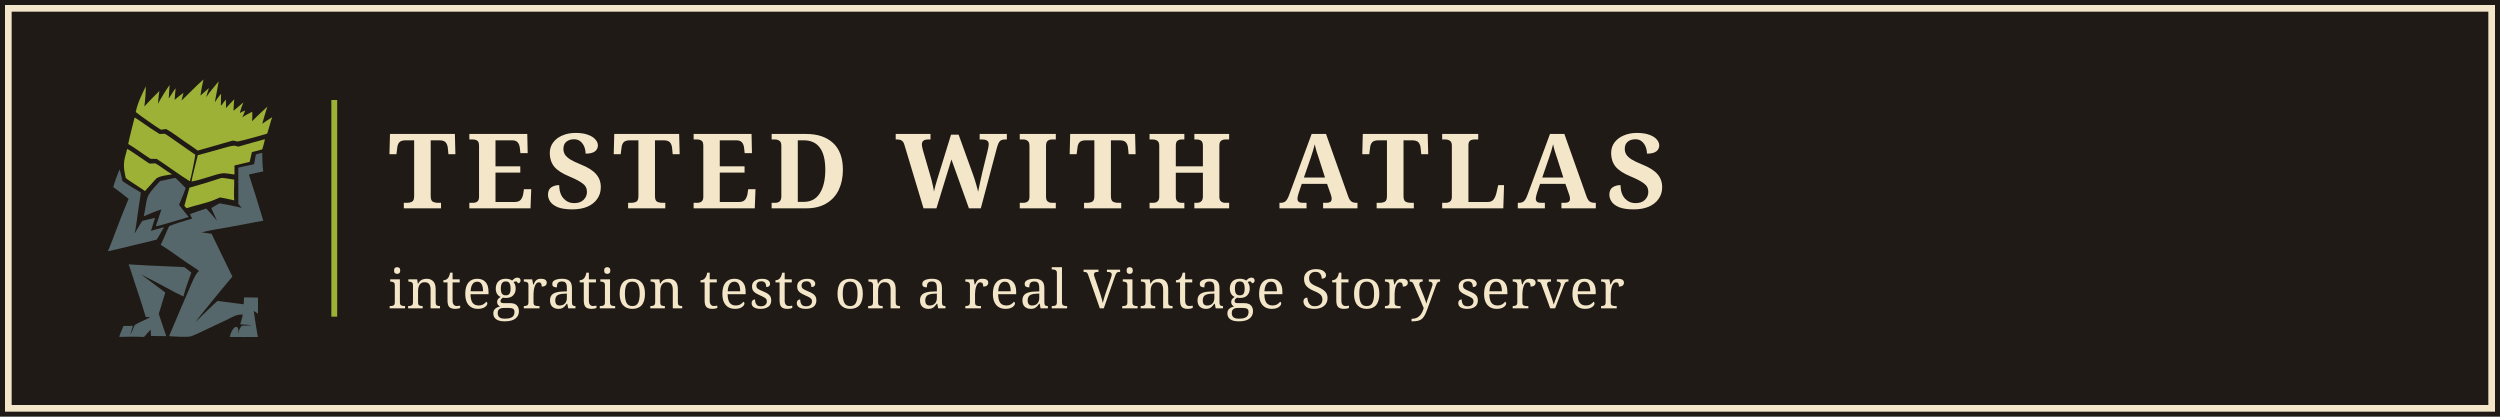
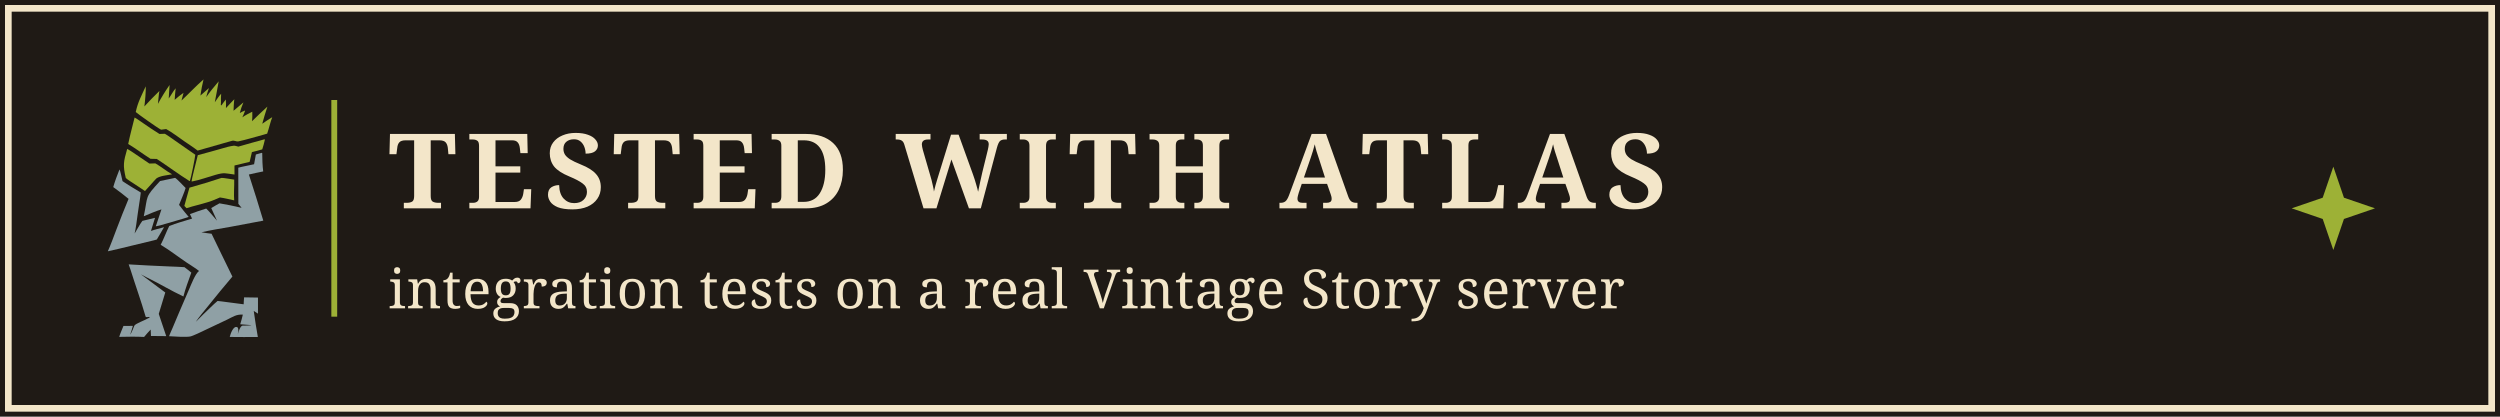
<svg xmlns="http://www.w3.org/2000/svg" width="600.00" height="100.00" viewBox="0 0 600.00 100.00" version="1.1" id="svg11">
  <defs id="defs11" />
  <rect width="600.0" height="100.0" fill="#1F1A15" id="rect1" />
  <rect x="2" y="2" width="596.0" height="96.0" fill="none" stroke="#F3E6C9" stroke-width="1.6" id="rect2" />
  <line x1="80.224" y1="24" x2="80.224" y2="76.0" stroke="#9DB136" stroke-width="1.4" id="line2" />
  <g transform="translate(24.00,17.00) scale(0.12941) translate(-348.00,-255.00)" id="g10">
-     <path fill="#56676B" d="M647.946 407.088L648.847 407.485C648.94 418.621 649.275 430.506 650.663 441.555C641.698 443.485 633.028 445.054 624.108 447.306C633.271 474.823 642.334 504.989 650.841 532.842L589.033 544.459C571.889 547.53 552.876 550.41 536.122 554.417C542.194 555.444 548.8 556.515 554.897 557.124C567.962 583.577 580.232 609.996 593.528 636.59C578.371 654.423 563.481 672.482 548.864 690.76C542.351 698.815 530.985 712.267 525.654 720.496C534.686 710.975 544.266 702.309 553.615 693.11C557.641 689.149 561.743 685.42 566.054 681.771C568.61 681.97 571.341 682.303 573.881 682.68C587.364 684.684 600.968 685.988 614.444 687.976C614.401 684.08 614.959 679.055 615.29 675.09L640.975 675.508L640.968 705.307L633.147 700.361C635.064 715.581 638.17 733.363 640.727 748.589C623.062 748.708 606.326 748.809 588.6 748.514C589.889 743.222 595.367 726.258 603.118 730.727C605.724 734.757 604.241 739.591 603.38 744.156C604.983 739.436 607.366 729.537 611.891 727.569C613.99 727.518 628.31 727.394 629.091 726.624C621.822 725.884 615.284 725.588 608.053 725.024C609.767 719.135 611.653 713.094 612.902 707.104C600.645 706.367 594.64 711.152 584.066 716.263L544.826 734.822C538.961 737.604 520.233 746.898 514.977 747.732C506.11 749.139 485.899 747.746 476.081 747.161C477.166 743.683 480.779 736.085 482.326 732.414C486.49 722.349 490.72 712.311 495.016 702.301L512.993 660.701C516.929 651.666 524.471 631.73 531.584 626.183C528.244 622.974 513.578 613.817 508.714 610.544C492.989 599.96 476.692 587.22 460.526 577.667C466.193 566.823 470.738 554.034 476.421 542.782C488.316 537.873 506.08 532.991 518.758 529.046L514.789 520.703C524.742 516.952 534.814 513.524 544.988 510.423C551.379 516.611 559.018 525.967 564.994 532.926L554.315 509.521C559.057 506.476 564.642 503.493 569.594 500.705C583.358 503.04 597.042 505.821 610.626 509.044C608.586 506.618 606.579 504.165 604.606 501.685C604.434 479.333 604.388 456.979 604.468 434.626C612.991 432.295 624.609 430.454 633.773 428.234L637.038 410.188C640.479 409.104 644.438 408.082 647.946 407.088Z" id="path2" />
+     <path fill="#8FA0A5" d="M647.946 407.088L648.847 407.485C648.94 418.621 649.275 430.506 650.663 441.555C641.698 443.485 633.028 445.054 624.108 447.306C633.271 474.823 642.334 504.989 650.841 532.842L589.033 544.459C571.889 547.53 552.876 550.41 536.122 554.417C542.194 555.444 548.8 556.515 554.897 557.124C567.962 583.577 580.232 609.996 593.528 636.59C578.371 654.423 563.481 672.482 548.864 690.76C542.351 698.815 530.985 712.267 525.654 720.496C534.686 710.975 544.266 702.309 553.615 693.11C557.641 689.149 561.743 685.42 566.054 681.771C568.61 681.97 571.341 682.303 573.881 682.68C587.364 684.684 600.968 685.988 614.444 687.976C614.401 684.08 614.959 679.055 615.29 675.09L640.975 675.508L640.968 705.307L633.147 700.361C635.064 715.581 638.17 733.363 640.727 748.589C623.062 748.708 606.326 748.809 588.6 748.514C589.889 743.222 595.367 726.258 603.118 730.727C605.724 734.757 604.241 739.591 603.38 744.156C604.983 739.436 607.366 729.537 611.891 727.569C613.99 727.518 628.31 727.394 629.091 726.624C621.822 725.884 615.284 725.588 608.053 725.024C609.767 719.135 611.653 713.094 612.902 707.104C600.645 706.367 594.64 711.152 584.066 716.263L544.826 734.822C538.961 737.604 520.233 746.898 514.977 747.732C506.11 749.139 485.899 747.746 476.081 747.161C477.166 743.683 480.779 736.085 482.326 732.414C486.49 722.349 490.72 712.311 495.016 702.301L512.993 660.701C516.929 651.666 524.471 631.73 531.584 626.183C528.244 622.974 513.578 613.817 508.714 610.544C492.989 599.96 476.692 587.22 460.526 577.667C466.193 566.823 470.738 554.034 476.421 542.782C488.316 537.873 506.08 532.991 518.758 529.046L514.789 520.703C524.742 516.952 534.814 513.524 544.988 510.423C551.379 516.611 559.018 525.967 564.994 532.926L554.315 509.521C559.057 506.476 564.642 503.493 569.594 500.705C583.358 503.04 597.042 505.821 610.626 509.044C608.586 506.618 606.579 504.165 604.606 501.685C604.434 479.333 604.388 456.979 604.468 434.626C612.991 432.295 624.609 430.454 633.773 428.234L637.038 410.188C640.479 409.104 644.438 408.082 647.946 407.088Z" id="path2" />
    <path fill="#9DB136" d="M539.993 270.92C537.576 280.81 535.647 290.812 534.212 300.89C539.653 296.354 544.616 291.456 550.063 286.894C547.895 292.332 546.46 298.182 544.919 303.844C551.391 294.445 560.77 283.077 568.082 274.493C565.997 287.32 563.231 300.516 560.892 313.366C564.476 308.021 568.383 302.209 572.661 297.435C572.359 301.761 572.172 310.124 572.35 314.408C572.198 315.967 571.741 318.058 572.516 319.254C573.868 318.681 575.072 316.448 575.967 315.123C576.496 314.72 580.625 309.052 581.324 308.112C581.644 313.38 582.008 318.831 581.577 324.091C586.618 318.492 591.799 313.022 597.115 307.685C596.145 313.711 595.951 322.828 595.656 329.066C601.917 324.261 607.703 318.529 613.988 313.522C610.88 320.625 609.195 325.882 607.279 333.262C611.157 330.93 612.991 330.1 617.195 328.563C615.467 333.559 614.177 336.529 611.972 341.295C616.738 337.607 624.911 333.669 630.417 330.812C630.534 336.394 630.676 342.956 629.905 348.449C638.821 339.482 649.129 329.95 658.458 321.347C655.18 330.622 651.662 343.558 648.905 353.128C655.363 348.475 660.613 345.182 667.44 340.936C664.326 348.703 661.109 362.551 658.033 371.466C655.8 372.269 653.207 372.955 650.875 373.57C635.323 377.676 619.822 382.654 604.088 385.944C601.429 386.5 596.713 383.684 592.966 384.722C586.426 386.532 579.728 388.491 573.208 390.332L529.075 402.932C522.675 397.806 511.952 390.915 504.914 386.023C494.556 378.823 481.557 368.975 470.729 362.96C467.598 363.425 464.458 363.83 461.312 364.174C456.04 361.835 418.032 334.915 414.284 331.362C418.396 312.354 424.873 301.312 432.826 283.749C433.301 291.544 431.496 312.991 430.277 321.057C439.142 311.149 448.748 301.673 458.204 292.329C456.854 297.897 456.333 309.709 455.435 316.276C461.978 304.186 469.199 292.475 477.064 281.2C476.781 289.463 475.669 297.849 475.431 306.346C479.868 300.345 483.3 293.236 488.349 287.341C487.481 294.807 486.962 301.277 486.469 308.806C491.963 303.937 496.846 299.944 502.88 295.787C501.725 300.587 500.468 305.361 499.11 310.107C512.682 297.43 526.422 282.783 539.993 270.92Z" id="path3" />
-     <path fill="#56676B" d="M401.164 613.951C426.564 615.508 451.98 616.798 477.407 617.821C486.21 618.26 495.848 618.393 504.543 619.107C508.885 622.129 513.247 625.871 517.362 629.248C512.814 641.914 505.744 660.651 502.69 673.45C479.957 662.974 457.713 649.158 435.05 638.324C431.318 636.539 427.63 634.193 423.922 632.475L469.065 666.103L456.979 705.77C461.468 719.555 466.081 733.3 470.815 747.003C461.383 746.835 451.95 746.745 442.517 746.734L441.998 734.816C437.76 739.239 433.683 743.813 429.775 748.529C416.118 747.766 397.634 747.989 383.649 748.381C385.516 742.065 388.955 734.424 391.479 728.13C397.312 728.039 403.146 727.995 408.98 727.998C407.329 733.953 405.937 738.581 403.845 744.388C406.371 741.465 410.16 731.419 411.813 727.426C414.727 723.35 430.51 717.925 436.558 714.258C438.078 713.541 439.355 713.126 440.444 711.873C439.19 711.156 438.425 711.515 436.685 711.603C434.21 711.764 434.353 712.173 432.69 711.107C424.18 681.743 413.655 652.631 404.483 623.438C403.549 620.464 402.358 616.818 401.164 613.951Z" id="path4" />
+     <path fill="#8FA0A5" d="M401.164 613.951C426.564 615.508 451.98 616.798 477.407 617.821C486.21 618.26 495.848 618.393 504.543 619.107C508.885 622.129 513.247 625.871 517.362 629.248C512.814 641.914 505.744 660.651 502.69 673.45C479.957 662.974 457.713 649.158 435.05 638.324C431.318 636.539 427.63 634.193 423.922 632.475L469.065 666.103L456.979 705.77C461.468 719.555 466.081 733.3 470.815 747.003C461.383 746.835 451.95 746.745 442.517 746.734L441.998 734.816C437.76 739.239 433.683 743.813 429.775 748.529C416.118 747.766 397.634 747.989 383.649 748.381C385.516 742.065 388.955 734.424 391.479 728.13C397.312 728.039 403.146 727.995 408.98 727.998C407.329 733.953 405.937 738.581 403.845 744.388C406.371 741.465 410.16 731.419 411.813 727.426C414.727 723.35 430.51 717.925 436.558 714.258C438.078 713.541 439.355 713.126 440.444 711.873C439.19 711.156 438.425 711.515 436.685 711.603C434.21 711.764 434.353 712.173 432.69 711.107C424.18 681.743 413.655 652.631 404.483 623.438C403.549 620.464 402.358 616.818 401.164 613.951Z" id="path4" />
    <path fill="#9DB136" d="M412.173 341.603C414.834 342.749 424.843 349.846 427.769 351.855C437.997 358.876 447.611 365.636 458.274 372.072L468.277 371.743C472.503 373.932 483.14 381.679 487.696 384.85L524.743 410.621C524.127 417.306 516.785 453.485 514.759 459.184L513.781 459.289C493.891 446.86 473.269 431.473 453.317 418.41L441.706 418.151C427.736 409.319 414.932 399.426 400.313 390.658C403.815 373.521 408.076 358.396 412.173 341.603Z" id="path5" />
-     <path fill="#56676B" d="M384.152 437.83C385.526 439.581 388.938 456.006 389.741 459.55C399.459 466.365 413.309 474.339 423.655 480.676C422.321 493.545 419.33 508.739 417.717 521.845C416.744 529.753 414.097 549.751 412.181 556.713C416.374 550.084 422.183 538.965 426.567 533.266C434.526 531.643 442.112 529.3 450.034 527.62C447.433 535.694 444.926 543.799 442.514 551.932C449.019 549.553 459.829 546.911 466.789 544.993C462.176 552.448 458.202 560.181 453.39 567.763L448.375 569.216C419.864 575.724 390.935 583.537 362.543 589.667C368.15 576.993 373.671 561.767 378.613 548.764C385.76 529.866 393.216 511.086 400.977 492.432C393.743 486.342 380.323 475.998 372.583 470.603C374.965 461.842 380.665 446.189 384.152 437.83Z" id="path6" />
+     <path fill="#8FA0A5" d="M384.152 437.83C385.526 439.581 388.938 456.006 389.741 459.55C399.459 466.365 413.309 474.339 423.655 480.676C422.321 493.545 419.33 508.739 417.717 521.845C416.744 529.753 414.097 549.751 412.181 556.713C416.374 550.084 422.183 538.965 426.567 533.266C434.526 531.643 442.112 529.3 450.034 527.62C447.433 535.694 444.926 543.799 442.514 551.932C449.019 549.553 459.829 546.911 466.789 544.993C462.176 552.448 458.202 560.181 453.39 567.763L448.375 569.216C419.864 575.724 390.935 583.537 362.543 589.667C368.15 576.993 373.671 561.767 378.613 548.764C385.76 529.866 393.216 511.086 400.977 492.432C393.743 486.342 380.323 475.998 372.583 470.603C374.965 461.842 380.665 446.189 384.152 437.83Z" id="path6" />
    <path fill="#9DB136" d="M652.697 382.055L653.362 382.03L653.755 382.715C652.864 387.875 650.469 395.502 648.89 400.667C643.951 402.346 635.166 404.267 629.752 405.695C628.289 411.811 627.085 417.642 625.503 423.804C616.292 426.241 606.712 428.159 597.403 430.555C597.573 435.996 597.443 441.858 597.421 447.333C579.579 445.173 579.597 442.937 561.493 448.091C548.46 451.802 531.961 457.82 519.056 460.113C518.412 460.241 518.838 460.199 517.777 459.994C517.417 458.458 528.234 415.84 529.39 411.358C544.519 407.237 559.687 403.379 574.724 398.874C581.697 396.784 589.16 394.646 596.371 393.82C597.868 393.649 602.856 395.122 604.532 395.569C620.736 391.149 636.21 386.288 652.697 382.055Z" id="path7" />
-     <path fill="#56676B" d="M486.635 453.639L487.363 453.607C490.652 455.147 503.189 468.767 506.776 472.317C504.573 480.16 497.878 495.448 494.625 503.58C500.121 510.629 506.586 519.362 512.47 525.896C499.274 530.439 485.31 533.856 471.975 538.033C465.374 540.101 458.244 541.993 451.471 543.377L453.378 537.679C456.137 529.065 459.001 520.485 461.969 511.941C452.285 514.845 438.547 520.723 429.187 524.688C437.537 484.628 430.138 491.093 459.371 459.39C468.445 457.409 477.534 455.492 486.635 453.639Z" id="path8" />
+     <path fill="#8FA0A5" d="M486.635 453.639L487.363 453.607C490.652 455.147 503.189 468.767 506.776 472.317C504.573 480.16 497.878 495.448 494.625 503.58C500.121 510.629 506.586 519.362 512.47 525.896C499.274 530.439 485.31 533.856 471.975 538.033C465.374 540.101 458.244 541.993 451.471 543.377L453.378 537.679C456.137 529.065 459.001 520.485 461.969 511.941C452.285 514.845 438.547 520.723 429.187 524.688C437.537 484.628 430.138 491.093 459.371 459.39C468.445 457.409 477.534 455.492 486.635 453.639Z" id="path8" />
    <path fill="#9DB136" d="M398.414 399.869C403.295 402.243 410.499 407.297 415.096 410.407L439.513 426.979C443.281 426.725 446.911 426.688 450.686 426.631C459.951 431.732 471.242 441.027 481.691 446.9C473.249 448.542 459.691 449.544 452.766 454.388C445.83 461.382 438.721 470.385 431.444 477.905C424.755 473.314 417.998 468.823 411.175 464.432C406.88 461.643 399.383 457.081 395.816 453.714C390.259 429.742 391.584 423.86 398.414 399.869Z" id="path9" />
    <path fill="#9DB136" d="M573.4 453.57C576.686 453.304 592.348 456.163 596.925 456.785C597.165 467.774 595.892 485.219 596.864 495.226C588.588 493.426 578.594 490.935 570.401 489.82C568.304 490.615 565.96 491.678 563.906 492.616C552.789 497.694 540.901 500.61 529.149 503.854C524.62 504.734 513.443 508.305 508.438 509.717C507.137 508.566 505.622 506.811 504.421 505.501C507.165 494.373 510.963 482.949 513.906 471.709C533.878 466.134 553.715 460.086 573.4 453.57Z" id="path10" />
  </g>
  <path d="m 96.92,50 v -1.325 h 0.7 q 0.775,0 1.275,-0.275 0.5,-0.275 0.5,-1.35 V 33.675 h -2 q -1.125,0 -1.55,0.475 -0.425,0.475 -0.5,1.3 l -0.2,1.55 h -1.675 l 0.125,-4.85 H 109.17 l 0.125,4.85 h -1.675 l -0.15,-1.55 q -0.1,-0.825 -0.525,-1.3 -0.425,-0.475 -1.55,-0.475 H 103.37 V 47.05 q 0,1.075 0.5,1.35 0.525,0.275 1.275,0.275 h 0.7 V 50 Z M 112.645,50 v -1.325 h 0.875 q 0.65,0 1.05,-0.325 0.4,-0.325 0.4,-1.1 V 35.025 q 0,-1.025 -0.45,-1.275 -0.425,-0.275 -1.025,-0.275 h -0.85 V 32.15 h 13.9 l 0.1,4.6 h -1.75 l -0.125,-1.175 q -0.1,-0.925 -0.525,-1.4 -0.4,-0.5 -1.375,-0.5 h -3.95 v 6.25 h 5.95 v 1.5 h -5.95 v 7.05 h 4.625 q 0.975,0 1.425,-0.525 0.45,-0.55 0.6,-1.375 l 0.175,-1.175 h 1.75 L 127.32,50 Z m 24.725,0.25 q -2.225,0 -3.525,-0.525 -1.275,-0.55 -1.8,-1.35 -0.525,-0.8 -0.525,-1.625 0,-1.275 0.8,-1.8 0.8,-0.525 1.875,-0.525 0.05,2.125 1.075,3.225 1.025,1.1 2.525,1.1 1.45,0 2.25,-0.775 0.825,-0.8 0.825,-1.925 0,-1.275 -1.05,-2.025 -1.025,-0.775 -3.125,-1.65 -2.625,-1.075 -3.7,-2.4 -1.05,-1.35 -1.05,-3.2 0,-1.525 0.825,-2.6 0.825,-1.1 2.225,-1.675 1.4,-0.6 3.15,-0.6 1.8,0 2.975,0.45 1.2,0.425 1.775,1.125 0.6,0.675 0.6,1.425 0,0.875 -0.7,1.425 -0.7,0.55 -2.25,0.55 0,-0.8 -0.3,-1.6 -0.3,-0.8 -0.925,-1.325 -0.6,-0.525 -1.55,-0.525 -1.15,0 -1.85,0.6 -0.7,0.575 -0.7,1.7 0,0.7 0.325,1.3 0.35,0.6 1.25,1.2 0.925,0.575 2.6,1.25 2.575,1.025 3.675,2.325 1.125,1.275 1.125,3.125 0,1.6 -0.85,2.8 -0.825,1.2 -2.35,1.875 -1.525,0.65 -3.625,0.65 z m 13.375,-0.25 v -1.325 h 0.7 q 0.775,0 1.275,-0.275 0.5,-0.275 0.5,-1.35 V 33.675 h -2 q -1.125,0 -1.55,0.475 -0.425,0.475 -0.5,1.3 l -0.2,1.55 h -1.675 l 0.125,-4.85 h 15.575 l 0.125,4.85 h -1.675 l -0.15,-1.55 q -0.1,-0.825 -0.525,-1.3 -0.425,-0.475 -1.55,-0.475 h -2.025 V 47.05 q 0,1.075 0.5,1.35 0.525,0.275 1.275,0.275 h 0.7 V 50 Z m 15.725,0 v -1.325 h 0.875 q 0.65,0 1.05,-0.325 0.4,-0.325 0.4,-1.1 V 35.025 q 0,-1.025 -0.45,-1.275 -0.425,-0.275 -1.025,-0.275 h -0.85 V 32.15 h 13.9 l 0.1,4.6 h -1.75 l -0.125,-1.175 q -0.1,-0.925 -0.525,-1.4 -0.4,-0.5 -1.375,-0.5 h -3.95 v 6.25 h 5.95 v 1.5 h -5.95 v 7.05 h 4.625 q 0.975,0 1.425,-0.525 0.45,-0.55 0.6,-1.375 l 0.175,-1.175 h 1.75 l -0.175,4.6 z m 18.725,0 v -1.325 h 0.9 q 0.625,0 1.025,-0.35 0.4,-0.375 0.4,-1.2 v -12.15 q 0,-0.875 -0.45,-1.175 -0.425,-0.325 -1.075,-0.325 h -0.8 V 32.15 h 8.275 q 4.125,0 6.475,2.175 2.35,2.175 2.35,6.425 0,2.725 -1,4.825 -1,2.075 -2.975,3.25 -1.95,1.175 -4.85,1.175 z m 7.675,-1.55 q 2.575,0 3.875,-2.05 1.325,-2.075 1.325,-5.65 0,-3.575 -1.325,-5.325 -1.3,-1.75 -3.85,-1.75 h -1.425 V 48.45 Z M 217.07,34.8 q -0.225,-0.8 -0.65,-1.05 -0.4,-0.275 -1.125,-0.275 H 214.97 V 32.15 h 8.35 v 1.325 h -0.575 q -1.5,0 -1.5,1.2 0,0.2 0.075,0.6 0.075,0.4 0.175,0.75 l 1.675,5.775 q 0.2,0.625 0.4,1.4 0.2,0.75 0.35,1.5 0.175,0.725 0.225,1.275 0.175,-0.8 0.375,-1.5 0.2,-0.725 0.425,-1.45 l 3.3,-10.7 h 1.825 l 3.45,9.55 q 0.425,1.175 0.75,2.35 0.35,1.15 0.475,1.8 0.2,-0.9 0.45,-2.15 0.25,-1.275 0.55,-2.475 L 237.07,36 q 0.075,-0.3 0.15,-0.725 0.075,-0.425 0.075,-0.625 0,-0.65 -0.4,-0.9 -0.375,-0.275 -1.2,-0.275 H 235.12 V 32.15 h 6.525 v 1.325 h -0.475 q -0.725,0 -1.15,0.35 -0.4,0.35 -0.75,1.6 L 235.395,50 h -2.85 l -4.2,-11.725 -3.6,11.725 h -3.1 z M 244.745,50 v -1.325 h 0.9 q 0.55,0 0.975,-0.3 0.45,-0.325 0.45,-1.15 V 35 q 0,-0.9 -0.45,-1.2 -0.425,-0.325 -0.975,-0.325 h -0.9 V 32.15 h 8.65 v 1.325 h -0.95 q -0.6,0 -1,0.325 -0.4,0.325 -0.4,1.225 V 47.2 q 0,0.825 0.4,1.15 0.425,0.325 1,0.325 h 0.95 V 50 Z m 15.425,0 v -1.325 h 0.7 q 0.775,0 1.275,-0.275 0.5,-0.275 0.5,-1.35 V 33.675 h -2 q -1.125,0 -1.55,0.475 -0.425,0.475 -0.5,1.3 l -0.2,1.55 h -1.675 l 0.125,-4.85 h 15.575 l 0.125,4.85 h -1.675 l -0.15,-1.55 q -0.1,-0.825 -0.525,-1.3 -0.425,-0.475 -1.55,-0.475 h -2.025 V 47.05 q 0,1.075 0.5,1.35 0.525,0.275 1.275,0.275 h 0.7 V 50 Z m 15.725,0 v -1.325 h 0.9 q 0.625,0 1.025,-0.35 0.4,-0.35 0.4,-1.125 V 34.95 q 0,-0.85 -0.45,-1.15 -0.45,-0.325 -1.1,-0.325 h -0.775 V 32.15 h 8.35 v 1.325 h -0.675 q -0.6,0 -1,0.325 -0.375,0.3 -0.375,1.125 v 5 h 6.5 v -4.95 q 0,-0.875 -0.4,-1.175 -0.4,-0.325 -1.075,-0.325 h -0.575 V 32.15 h 8.35 v 1.325 h -0.925 q -0.6,0 -1.025,0.325 -0.4,0.3 -0.4,1.175 v 12.25 q 0,0.775 0.4,1.125 0.425,0.325 1.025,0.325 h 0.925 V 50 h -8.35 v -1.325 h 0.6 q 0.65,0 1.05,-0.35 0.4,-0.375 0.4,-1.225 v -5.65 h -6.5 v 5.75 q 0,0.775 0.375,1.125 0.4,0.35 1,0.35 h 0.675 V 50 Z m 31.175,0 v -1.325 h 0.3 q 0.675,0 1.125,-0.35 0.45,-0.35 0.875,-1.475 l 5.425,-14.7 h 3.45 l 5.325,15 q 0.3,0.85 0.75,1.2 0.475,0.325 1.175,0.325 h 0.3 V 50 h -8.25 v -1.325 h 0.825 q 0.55,0 0.875,-0.2 0.35,-0.225 0.35,-0.75 0,-0.3 -0.075,-0.6 -0.075,-0.3 -0.15,-0.5 l -0.875,-2.5 h -6.075 l -0.725,2.15 q -0.1,0.3 -0.2,0.725 -0.1,0.4 -0.1,0.7 0,0.975 1.225,0.975 h 0.95 V 50 Z m 5.875,-7.4 h 5.05 l -1.475,-4.6 q -0.275,-0.85 -0.55,-1.675 -0.25,-0.85 -0.425,-1.7 -0.2,0.85 -0.45,1.625 -0.225,0.775 -0.525,1.625 z m 17.45,7.4 v -1.325 h 0.7 q 0.775,0 1.275,-0.275 0.5,-0.275 0.5,-1.35 V 33.675 h -2 q -1.125,0 -1.55,0.475 -0.425,0.475 -0.5,1.3 l -0.2,1.55 h -1.675 l 0.125,-4.85 h 15.575 l 0.125,4.85 h -1.675 l -0.15,-1.55 q -0.1,-0.825 -0.525,-1.3 -0.425,-0.475 -1.55,-0.475 h -2.025 V 47.05 q 0,1.075 0.5,1.35 0.525,0.275 1.275,0.275 h 0.7 V 50 Z m 15.725,0 v -1.325 h 0.9 q 0.55,0 0.975,-0.3 0.45,-0.325 0.45,-1.15 v -12.25 q 0,-0.875 -0.45,-1.175 -0.45,-0.325 -1.075,-0.325 h -0.8 V 32.15 h 8.65 v 1.325 h -0.85 q -0.75,0 -1.125,0.3 -0.375,0.3 -0.375,1.125 v 13.575 h 4.65 q 0.875,0 1.35,-0.55 0.475,-0.575 0.725,-1.625 l 0.425,-1.875 h 1.4 l -0.175,5.575 z m 18.15,0 v -1.325 h 0.3 q 0.675,0 1.125,-0.35 0.45,-0.35 0.875,-1.475 l 5.425,-14.7 h 3.45 l 5.325,15 q 0.3,0.85 0.75,1.2 0.475,0.325 1.175,0.325 h 0.3 V 50 h -8.25 v -1.325 h 0.825 q 0.55,0 0.875,-0.2 0.35,-0.225 0.35,-0.75 0,-0.3 -0.075,-0.6 -0.075,-0.3 -0.15,-0.5 l -0.875,-2.5 h -6.075 l -0.725,2.15 q -0.1,0.3 -0.2,0.725 -0.1,0.4 -0.1,0.7 0,0.975 1.225,0.975 h 0.95 V 50 Z m 5.875,-7.4 h 5.05 l -1.475,-4.6 q -0.275,-0.85 -0.55,-1.675 -0.25,-0.85 -0.425,-1.7 -0.2,0.85 -0.45,1.625 -0.225,0.775 -0.525,1.625 z m 21.95,7.65 q -2.225,0 -3.525,-0.525 -1.275,-0.55 -1.8,-1.35 -0.525,-0.8 -0.525,-1.625 0,-1.275 0.8,-1.8 0.8,-0.525 1.875,-0.525 0.05,2.125 1.075,3.225 1.025,1.1 2.525,1.1 1.45,0 2.25,-0.775 0.825,-0.8 0.825,-1.925 0,-1.275 -1.05,-2.025 -1.025,-0.775 -3.125,-1.65 -2.625,-1.075 -3.7,-2.4 -1.05,-1.35 -1.05,-3.2 0,-1.525 0.825,-2.6 0.825,-1.1 2.225,-1.675 1.4,-0.6 3.15,-0.6 1.8,0 2.975,0.45 1.2,0.425 1.775,1.125 0.6,0.675 0.6,1.425 0,0.875 -0.7,1.425 -0.7,0.55 -2.25,0.55 0,-0.8 -0.3,-1.6 -0.3,-0.8 -0.925,-1.325 -0.6,-0.525 -1.55,-0.525 -1.15,0 -1.85,0.6 -0.7,0.575 -0.7,1.7 0,0.7 0.325,1.3 0.35,0.6 1.25,1.2 0.925,0.575 2.6,1.25 2.575,1.025 3.675,2.325 1.125,1.275 1.125,3.125 0,1.6 -0.85,2.8 -0.825,1.2 -2.35,1.875 -1.525,0.65 -3.625,0.65 z" id="text10" style="font-weight:700;font-size:25px;font-family:'Noto Serif';letter-spacing:2.4;fill:#f3e6c9" aria-label="TESTED WITH ATLAS" />
  <path d="m 95.313,65.732 q -0.312,0 -0.533,-0.182 -0.208,-0.182 -0.208,-0.624 0,-0.455 0.208,-0.624 0.221,-0.182 0.533,-0.182 0.299,0 0.52,0.182 0.221,0.169 0.221,0.624 0,0.442 -0.221,0.624 -0.221,0.182 -0.52,0.182 z m -1.794,8.268 v -0.546 h 0.169 q 0.429,0 0.741,-0.143 0.325,-0.156 0.325,-0.728 v -4.121 q 0,-0.572 -0.325,-0.728 -0.312,-0.156 -0.741,-0.156 h -0.039 v -0.546 h 2.327 v 5.486 q 0,0.611 0.312,0.78 0.312,0.156 0.754,0.156 h 0.169 V 74 Z m 4.425,0 v -0.546 h 0.104 q 0.442,0 0.754,-0.156 0.312,-0.169 0.312,-0.78 v -4.056 q 0,-0.572 -0.312,-0.728 -0.299,-0.156 -0.728,-0.156 h -0.065 V 67.032 H 100.115 l 0.169,1.053 h 0.065 q 0.403,-0.728 0.897,-0.949 0.507,-0.234 1.131,-0.234 1.027,0 1.599,0.611 0.585,0.598 0.585,1.937 v 3.068 q 0,0.611 0.26,0.78 0.273,0.156 0.715,0.156 h 0.065 V 74 h -2.262 v -4.485 q 0,-0.845 -0.325,-1.313 -0.312,-0.468 -1.105,-0.468 -0.585,0 -0.936,0.299 -0.338,0.286 -0.494,0.767 -0.143,0.481 -0.143,1.04 v 2.743 q 0,0.572 0.299,0.728 0.312,0.143 0.741,0.143 h 0.065 V 74 Z M 109.285,74.13 q -0.988,0 -1.443,-0.442 -0.442,-0.455 -0.442,-1.573 v -4.342 h -0.988 v -0.52 q 0.234,0 0.52,-0.091 0.286,-0.104 0.494,-0.325 0.221,-0.234 0.364,-0.572 0.143,-0.338 0.234,-0.832 h 0.598 v 1.599 h 1.703 v 0.741 h -1.703 v 4.381 q 0,0.663 0.273,0.975 0.273,0.312 0.715,0.312 0.234,0 0.429,-0.026 0.195,-0.026 0.403,-0.065 v 0.572 q -0.169,0.078 -0.507,0.143 -0.338,0.065 -0.65,0.065 z m 5.387,0 q -1.417,0 -2.223,-0.936 -0.793,-0.936 -0.793,-2.626 0,-1.82 0.754,-2.743 0.754,-0.923 2.132,-0.923 1.261,0 1.976,0.78 0.728,0.78 0.728,2.327 v 0.598 h -4.329 q 0.026,1.417 0.507,2.067 0.494,0.637 1.43,0.637 0.676,0 1.144,-0.273 0.481,-0.286 0.715,-0.637 0.091,0.039 0.169,0.156 0.078,0.117 0.078,0.286 0,0.26 -0.247,0.559 -0.247,0.299 -0.754,0.52 -0.507,0.208 -1.287,0.208 z m 1.261,-4.225 q 0,-1.04 -0.325,-1.664 -0.312,-0.637 -1.092,-0.637 -0.715,0 -1.118,0.598 -0.39,0.585 -0.455,1.703 z m 5.166,7.215 q -1.352,0 -2.028,-0.507 -0.676,-0.494 -0.676,-1.391 0,-0.767 0.494,-1.157 0.494,-0.39 1.131,-0.507 -0.26,-0.117 -0.494,-0.377 -0.221,-0.273 -0.221,-0.689 0,-0.39 0.195,-0.676 0.208,-0.286 0.65,-0.546 -0.559,-0.234 -0.871,-0.767 -0.299,-0.546 -0.299,-1.196 0,-1.118 0.611,-1.755 0.611,-0.65 1.833,-0.65 0.468,0 0.884,0.13 0.416,0.13 0.598,0.299 0.182,-0.208 0.507,-0.455 0.325,-0.247 0.754,-0.247 0.39,0 0.572,0.208 0.195,0.195 0.195,0.468 0,0.273 -0.169,0.481 -0.156,0.195 -0.52,0.195 0,-0.143 -0.091,-0.286 -0.078,-0.156 -0.338,-0.156 -0.299,0 -0.559,0.156 0.221,0.273 0.364,0.65 0.143,0.364 0.143,0.923 0,0.962 -0.585,1.599 -0.572,0.637 -1.755,0.637 -0.156,0 -0.364,-0.013 -0.195,-0.026 -0.325,-0.052 -0.247,0.13 -0.429,0.325 -0.182,0.195 -0.182,0.494 0,0.234 0.143,0.364 0.156,0.13 0.663,0.13 h 1.469 q 1.157,0 1.651,0.546 0.494,0.546 0.494,1.391 0,1.118 -0.845,1.768 -0.832,0.663 -2.6,0.663 z m 0.286,-6.24 q 0.637,0 0.897,-0.39 0.26,-0.39 0.26,-1.235 0,-0.884 -0.273,-1.3 -0.26,-0.416 -0.897,-0.416 -0.624,0 -0.897,0.429 -0.273,0.429 -0.273,1.3 0,0.832 0.273,1.222 0.286,0.39 0.91,0.39 z m -0.26,5.603 q 0.936,0 1.443,-0.208 0.507,-0.195 0.702,-0.559 0.208,-0.351 0.208,-0.806 0,-0.598 -0.338,-0.806 -0.338,-0.195 -0.988,-0.195 h -1.274 q -0.364,0 -0.689,0.091 -0.325,0.104 -0.533,0.364 -0.208,0.26 -0.208,0.78 0,0.377 0.143,0.676 0.143,0.312 0.507,0.481 0.364,0.182 1.027,0.182 z m 4.594,-2.483 v -0.546 h 0.039 q 0.442,0 0.754,-0.156 0.312,-0.169 0.312,-0.78 v -4.056 q 0,-0.572 -0.325,-0.728 -0.312,-0.156 -0.741,-0.156 h -0.039 v -0.546 h 2.002 l 0.247,1.287 h 0.065 q 0.169,-0.39 0.364,-0.715 0.195,-0.325 0.52,-0.507 0.325,-0.195 0.897,-0.195 0.715,0 1.053,0.247 0.351,0.247 0.351,0.702 0,0.403 -0.286,0.663 -0.273,0.26 -0.923,0.26 0,-0.533 -0.156,-0.767 -0.156,-0.247 -0.533,-0.247 -0.364,0 -0.611,0.286 -0.247,0.286 -0.39,0.728 -0.143,0.442 -0.208,0.923 -0.065,0.468 -0.065,0.845 v 2.041 q 0,0.572 0.312,0.728 0.325,0.143 0.754,0.143 h 0.364 V 74 Z m 8.299,0.13 q -0.871,0 -1.443,-0.507 -0.572,-0.507 -0.572,-1.573 0,-1.04 0.728,-1.534 0.741,-0.494 2.236,-0.546 l 1.079,-0.039 v -0.78 q 0,-0.468 -0.078,-0.819 -0.078,-0.364 -0.338,-0.572 -0.26,-0.208 -0.793,-0.208 -0.494,0 -0.754,0.182 -0.26,0.182 -0.351,0.507 -0.078,0.312 -0.078,0.728 -0.546,0 -0.832,-0.182 -0.273,-0.195 -0.273,-0.637 0,-0.455 0.312,-0.728 0.325,-0.273 0.858,-0.39 0.533,-0.13 1.17,-0.13 1.196,0 1.781,0.507 0.598,0.507 0.598,1.742 v 3.367 q 0,0.546 0.182,0.741 0.182,0.195 0.624,0.195 h 0.039 V 74 h -1.755 l -0.208,-1.118 h -0.104 q -0.273,0.364 -0.533,0.65 -0.26,0.273 -0.611,0.442 -0.338,0.156 -0.884,0.156 z m 0.299,-0.806 q 0.793,0 1.261,-0.481 0.468,-0.494 0.468,-1.326 v -1.053 l -0.832,0.039 q -1.105,0.052 -1.534,0.455 -0.416,0.39 -0.416,1.157 0,1.209 1.053,1.209 z m 7.675,0.806 q -0.988,0 -1.443,-0.442 -0.442,-0.455 -0.442,-1.573 v -4.342 h -0.988 v -0.52 q 0.234,0 0.52,-0.091 0.286,-0.104 0.494,-0.325 0.221,-0.234 0.364,-0.572 0.143,-0.338 0.234,-0.832 h 0.598 v 1.599 h 1.703 v 0.741 h -1.703 v 4.381 q 0,0.663 0.273,0.975 0.273,0.312 0.715,0.312 0.234,0 0.429,-0.026 0.195,-0.026 0.403,-0.065 v 0.572 q -0.169,0.078 -0.507,0.143 -0.338,0.065 -0.65,0.065 z m 3.749,-8.398 q -0.312,0 -0.533,-0.182 -0.208,-0.182 -0.208,-0.624 0,-0.455 0.208,-0.624 0.221,-0.182 0.533,-0.182 0.299,0 0.52,0.182 0.221,0.169 0.221,0.624 0,0.442 -0.221,0.624 -0.221,0.182 -0.52,0.182 z m -1.794,8.268 v -0.546 h 0.169 q 0.429,0 0.741,-0.143 0.325,-0.156 0.325,-0.728 v -4.121 q 0,-0.572 -0.325,-0.728 -0.312,-0.156 -0.741,-0.156 h -0.039 v -0.546 h 2.327 v 5.486 q 0,0.611 0.312,0.78 0.312,0.156 0.754,0.156 h 0.169 V 74 Z m 7.792,0.13 q -1.404,0 -2.21,-0.897 -0.806,-0.897 -0.806,-2.73 0,-1.82 0.767,-2.704 0.78,-0.897 2.288,-0.897 1.404,0 2.21,0.897 0.806,0.884 0.806,2.704 0,1.833 -0.78,2.73 -0.767,0.897 -2.275,0.897 z m 0.026,-0.676 q 0.975,0 1.365,-0.741 0.403,-0.754 0.403,-2.21 0,-1.456 -0.403,-2.184 -0.403,-0.728 -1.378,-0.728 -0.975,0 -1.378,0.728 -0.39,0.728 -0.39,2.184 0,1.456 0.403,2.21 0.403,0.741 1.378,0.741 z m 4.308,0.546 v -0.546 h 0.104 q 0.442,0 0.754,-0.156 0.312,-0.169 0.312,-0.78 v -4.056 q 0,-0.572 -0.312,-0.728 -0.299,-0.156 -0.728,-0.156 h -0.065 v -0.546 h 2.106 l 0.169,1.053 h 0.065 q 0.403,-0.728 0.897,-0.949 0.507,-0.234 1.131,-0.234 1.027,0 1.599,0.611 0.585,0.598 0.585,1.937 v 3.068 q 0,0.611 0.26,0.78 0.273,0.156 0.715,0.156 h 0.065 V 74 h -2.262 v -4.485 q 0,-0.845 -0.325,-1.313 -0.312,-0.468 -1.105,-0.468 -0.585,0 -0.936,0.299 -0.338,0.286 -0.494,0.767 -0.143,0.481 -0.143,1.04 v 2.743 q 0,0.572 0.299,0.728 0.312,0.143 0.741,0.143 h 0.065 V 74 Z m 14.921,0.13 q -0.988,0 -1.443,-0.442 -0.442,-0.455 -0.442,-1.573 v -4.342 h -0.988 v -0.52 q 0.234,0 0.52,-0.091 0.286,-0.104 0.494,-0.325 0.221,-0.234 0.364,-0.572 0.143,-0.338 0.234,-0.832 h 0.598 v 1.599 h 1.703 v 0.741 h -1.703 v 4.381 q 0,0.663 0.273,0.975 0.273,0.312 0.715,0.312 0.234,0 0.429,-0.026 0.195,-0.026 0.403,-0.065 v 0.572 q -0.169,0.078 -0.507,0.143 -0.338,0.065 -0.65,0.065 z m 5.387,0 q -1.417,0 -2.223,-0.936 -0.793,-0.936 -0.793,-2.626 0,-1.82 0.754,-2.743 0.754,-0.923 2.132,-0.923 1.261,0 1.976,0.78 0.728,0.78 0.728,2.327 v 0.598 h -4.329 q 0.026,1.417 0.507,2.067 0.494,0.637 1.43,0.637 0.676,0 1.144,-0.273 0.481,-0.286 0.715,-0.637 0.091,0.039 0.169,0.156 0.078,0.117 0.078,0.286 0,0.26 -0.247,0.559 -0.247,0.299 -0.754,0.52 -0.507,0.208 -1.287,0.208 z m 1.261,-4.225 q 0,-1.04 -0.325,-1.664 -0.312,-0.637 -1.092,-0.637 -0.715,0 -1.118,0.598 -0.39,0.585 -0.455,1.703 z m 4.893,4.225 q -0.975,0 -1.56,-0.351 -0.585,-0.351 -0.585,-1.027 0,-0.351 0.143,-0.546 0.143,-0.195 0.325,-0.273 0.195,-0.078 0.351,-0.078 0,0.676 0.299,1.17 0.312,0.481 1.105,0.481 0.689,0 1.053,-0.325 0.377,-0.338 0.377,-0.858 0,-0.325 -0.143,-0.533 -0.13,-0.208 -0.481,-0.403 -0.338,-0.208 -0.975,-0.481 -0.663,-0.299 -1.105,-0.572 -0.429,-0.286 -0.65,-0.65 -0.208,-0.377 -0.208,-0.936 0,-0.884 0.663,-1.352 0.676,-0.481 1.781,-0.481 0.936,0 1.417,0.351 0.481,0.351 0.481,0.845 0,0.351 -0.247,0.572 -0.234,0.208 -0.689,0.208 0,-0.65 -0.273,-1.014 -0.273,-0.364 -0.845,-0.364 -0.663,0 -0.949,0.299 -0.286,0.286 -0.286,0.741 0,0.494 0.364,0.767 0.377,0.26 1.248,0.611 0.689,0.286 1.118,0.572 0.429,0.286 0.624,0.663 0.208,0.377 0.208,0.923 0,1.014 -0.702,1.534 -0.702,0.507 -1.859,0.507 z m 6.453,0 q -0.988,0 -1.443,-0.442 -0.442,-0.455 -0.442,-1.573 v -4.342 h -0.988 v -0.52 q 0.234,0 0.52,-0.091 0.286,-0.104 0.494,-0.325 0.221,-0.234 0.364,-0.572 0.143,-0.338 0.234,-0.832 h 0.598 v 1.599 h 1.703 v 0.741 h -1.703 v 4.381 q 0,0.663 0.273,0.975 0.273,0.312 0.715,0.312 0.234,0 0.429,-0.026 0.195,-0.026 0.403,-0.065 v 0.572 q -0.169,0.078 -0.507,0.143 -0.338,0.065 -0.65,0.065 z m 4.386,0 q -0.975,0 -1.56,-0.351 -0.585,-0.351 -0.585,-1.027 0,-0.351 0.143,-0.546 0.143,-0.195 0.325,-0.273 0.195,-0.078 0.351,-0.078 0,0.676 0.299,1.17 0.312,0.481 1.105,0.481 0.689,0 1.053,-0.325 0.377,-0.338 0.377,-0.858 0,-0.325 -0.143,-0.533 -0.13,-0.208 -0.481,-0.403 -0.338,-0.208 -0.975,-0.481 -0.663,-0.299 -1.105,-0.572 -0.429,-0.286 -0.65,-0.65 -0.208,-0.377 -0.208,-0.936 0,-0.884 0.663,-1.352 0.676,-0.481 1.781,-0.481 0.936,0 1.417,0.351 0.481,0.351 0.481,0.845 0,0.351 -0.247,0.572 -0.234,0.208 -0.689,0.208 0,-0.65 -0.273,-1.014 -0.273,-0.364 -0.845,-0.364 -0.663,0 -0.949,0.299 -0.286,0.286 -0.286,0.741 0,0.494 0.364,0.767 0.377,0.26 1.248,0.611 0.689,0.286 1.118,0.572 0.429,0.286 0.624,0.663 0.208,0.377 0.208,0.923 0,1.014 -0.702,1.534 -0.702,0.507 -1.859,0.507 z m 10.644,0 q -1.404,0 -2.21,-0.897 -0.806,-0.897 -0.806,-2.73 0,-1.82 0.767,-2.704 0.78,-0.897 2.288,-0.897 1.404,0 2.21,0.897 0.806,0.884 0.806,2.704 0,1.833 -0.78,2.73 -0.767,0.897 -2.275,0.897 z m 0.026,-0.676 q 0.975,0 1.365,-0.741 0.403,-0.754 0.403,-2.21 0,-1.456 -0.403,-2.184 -0.403,-0.728 -1.378,-0.728 -0.975,0 -1.378,0.728 -0.39,0.728 -0.39,2.184 0,1.456 0.403,2.21 0.403,0.741 1.378,0.741 z m 4.308,0.546 v -0.546 h 0.104 q 0.442,0 0.754,-0.156 0.312,-0.169 0.312,-0.78 v -4.056 q 0,-0.572 -0.312,-0.728 -0.299,-0.156 -0.728,-0.156 h -0.065 v -0.546 h 2.106 l 0.169,1.053 h 0.065 q 0.403,-0.728 0.897,-0.949 0.507,-0.234 1.131,-0.234 1.027,0 1.599,0.611 0.585,0.598 0.585,1.937 v 3.068 q 0,0.611 0.26,0.78 0.273,0.156 0.715,0.156 h 0.065 V 74 h -2.262 v -4.485 q 0,-0.845 -0.325,-1.313 -0.312,-0.468 -1.105,-0.468 -0.585,0 -0.936,0.299 -0.338,0.286 -0.494,0.767 -0.143,0.481 -0.143,1.04 v 2.743 q 0,0.572 0.299,0.728 0.312,0.143 0.741,0.143 h 0.065 V 74 Z m 14.466,0.13 q -0.871,0 -1.443,-0.507 -0.572,-0.507 -0.572,-1.573 0,-1.04 0.728,-1.534 0.741,-0.494 2.236,-0.546 l 1.079,-0.039 v -0.78 q 0,-0.468 -0.078,-0.819 -0.078,-0.364 -0.338,-0.572 -0.26,-0.208 -0.793,-0.208 -0.494,0 -0.754,0.182 -0.26,0.182 -0.351,0.507 -0.078,0.312 -0.078,0.728 -0.546,0 -0.832,-0.182 -0.273,-0.195 -0.273,-0.637 0,-0.455 0.312,-0.728 0.325,-0.273 0.858,-0.39 0.533,-0.13 1.17,-0.13 1.196,0 1.781,0.507 0.598,0.507 0.598,1.742 v 3.367 q 0,0.546 0.182,0.741 0.182,0.195 0.624,0.195 h 0.039 V 74 h -1.755 l -0.208,-1.118 h -0.104 q -0.273,0.364 -0.533,0.65 -0.26,0.273 -0.611,0.442 -0.338,0.156 -0.884,0.156 z m 0.299,-0.806 q 0.793,0 1.261,-0.481 0.468,-0.494 0.468,-1.326 v -1.053 l -0.832,0.039 q -1.105,0.052 -1.534,0.455 -0.416,0.39 -0.416,1.157 0,1.209 1.053,1.209 z M 231.681,74 v -0.546 h 0.039 q 0.442,0 0.754,-0.156 0.312,-0.169 0.312,-0.78 v -4.056 q 0,-0.572 -0.325,-0.728 -0.312,-0.156 -0.741,-0.156 h -0.039 v -0.546 h 2.002 l 0.247,1.287 h 0.065 q 0.169,-0.39 0.364,-0.715 0.195,-0.325 0.52,-0.507 0.325,-0.195 0.897,-0.195 0.715,0 1.053,0.247 0.351,0.247 0.351,0.702 0,0.403 -0.286,0.663 -0.273,0.26 -0.923,0.26 0,-0.533 -0.156,-0.767 -0.156,-0.247 -0.533,-0.247 -0.364,0 -0.611,0.286 -0.247,0.286 -0.39,0.728 -0.143,0.442 -0.208,0.923 -0.065,0.468 -0.065,0.845 v 2.041 q 0,0.572 0.312,0.728 0.325,0.143 0.754,0.143 h 0.364 V 74 Z m 9.625,0.13 q -1.417,0 -2.223,-0.936 -0.793,-0.936 -0.793,-2.626 0,-1.82 0.754,-2.743 0.754,-0.923 2.132,-0.923 1.261,0 1.976,0.78 0.728,0.78 0.728,2.327 v 0.598 h -4.329 q 0.026,1.417 0.507,2.067 0.494,0.637 1.43,0.637 0.676,0 1.144,-0.273 0.481,-0.286 0.715,-0.637 0.091,0.039 0.169,0.156 0.078,0.117 0.078,0.286 0,0.26 -0.247,0.559 -0.247,0.299 -0.754,0.52 -0.507,0.208 -1.287,0.208 z m 1.261,-4.225 q 0,-1.04 -0.325,-1.664 -0.312,-0.637 -1.092,-0.637 -0.715,0 -1.118,0.598 -0.39,0.585 -0.455,1.703 z m 4.828,4.225 q -0.871,0 -1.443,-0.507 -0.572,-0.507 -0.572,-1.573 0,-1.04 0.728,-1.534 0.741,-0.494 2.236,-0.546 l 1.079,-0.039 v -0.78 q 0,-0.468 -0.078,-0.819 -0.078,-0.364 -0.338,-0.572 -0.26,-0.208 -0.793,-0.208 -0.494,0 -0.754,0.182 -0.26,0.182 -0.351,0.507 -0.078,0.312 -0.078,0.728 -0.546,0 -0.832,-0.182 -0.273,-0.195 -0.273,-0.637 0,-0.455 0.312,-0.728 0.325,-0.273 0.858,-0.39 0.533,-0.13 1.17,-0.13 1.196,0 1.781,0.507 0.598,0.507 0.598,1.742 v 3.367 q 0,0.546 0.182,0.741 0.182,0.195 0.624,0.195 h 0.039 V 74 h -1.755 l -0.208,-1.118 h -0.104 q -0.273,0.364 -0.533,0.65 -0.26,0.273 -0.611,0.442 -0.338,0.156 -0.884,0.156 z m 0.299,-0.806 q 0.793,0 1.261,-0.481 0.468,-0.494 0.468,-1.326 v -1.053 l -0.832,0.039 q -1.105,0.052 -1.534,0.455 -0.416,0.39 -0.416,1.157 0,1.209 1.053,1.209 z m 4.724,0.676 v -0.546 h 0.169 q 0.442,0 0.754,-0.156 0.312,-0.169 0.312,-0.78 V 65.55 q 0,-0.572 -0.325,-0.728 -0.312,-0.156 -0.741,-0.156 h -0.169 V 64.12 h 2.457 v 8.398 q 0,0.611 0.312,0.78 0.312,0.156 0.754,0.156 h 0.169 V 74 Z m 8.733,-8.047 q -0.13,-0.416 -0.338,-0.546 -0.208,-0.143 -0.585,-0.143 h -0.169 v -0.546 h 3.575 v 0.546 h -0.299 q -0.78,0 -0.78,0.624 0,0.104 0.026,0.221 0.026,0.117 0.078,0.26 l 1.43,4.225 q 0.195,0.572 0.338,1.118 0.143,0.546 0.247,1.014 0.104,-0.468 0.247,-1.001 0.143,-0.533 0.351,-1.131 l 1.43,-4.134 q 0.052,-0.156 0.078,-0.299 0.039,-0.156 0.039,-0.26 0,-0.637 -0.858,-0.637 h -0.299 v -0.546 h 3.172 v 0.546 h -0.247 q -0.377,0 -0.572,0.195 -0.195,0.182 -0.416,0.819 l -2.691,7.722 h -0.949 z m 9.976,-0.221 q -0.312,0 -0.533,-0.182 -0.208,-0.182 -0.208,-0.624 0,-0.455 0.208,-0.624 0.221,-0.182 0.533,-0.182 0.299,0 0.52,0.182 0.221,0.169 0.221,0.624 0,0.442 -0.221,0.624 -0.221,0.182 -0.52,0.182 z m -1.794,8.268 v -0.546 h 0.169 q 0.429,0 0.741,-0.143 0.325,-0.156 0.325,-0.728 v -4.121 q 0,-0.572 -0.325,-0.728 -0.312,-0.156 -0.741,-0.156 h -0.039 v -0.546 h 2.327 v 5.486 q 0,0.611 0.312,0.78 0.312,0.156 0.754,0.156 h 0.169 V 74 Z m 4.425,0 v -0.546 h 0.104 q 0.442,0 0.754,-0.156 0.312,-0.169 0.312,-0.78 v -4.056 q 0,-0.572 -0.312,-0.728 -0.299,-0.156 -0.728,-0.156 h -0.065 v -0.546 h 2.106 l 0.169,1.053 h 0.065 q 0.403,-0.728 0.897,-0.949 0.507,-0.234 1.131,-0.234 1.027,0 1.599,0.611 0.585,0.598 0.585,1.937 v 3.068 q 0,0.611 0.26,0.78 0.273,0.156 0.715,0.156 h 0.065 V 74 h -2.262 v -4.485 q 0,-0.845 -0.325,-1.313 -0.312,-0.468 -1.105,-0.468 -0.585,0 -0.936,0.299 -0.338,0.286 -0.494,0.767 -0.143,0.481 -0.143,1.04 v 2.743 q 0,0.572 0.299,0.728 0.312,0.143 0.741,0.143 h 0.065 V 74 Z m 11.341,0.13 q -0.988,0 -1.443,-0.442 -0.442,-0.455 -0.442,-1.573 v -4.342 h -0.988 v -0.52 q 0.234,0 0.52,-0.091 0.286,-0.104 0.494,-0.325 0.221,-0.234 0.364,-0.572 0.143,-0.338 0.234,-0.832 h 0.598 v 1.599 h 1.703 v 0.741 h -1.703 v 4.381 q 0,0.663 0.273,0.975 0.273,0.312 0.715,0.312 0.234,0 0.429,-0.026 0.195,-0.026 0.403,-0.065 v 0.572 q -0.169,0.078 -0.507,0.143 -0.338,0.065 -0.65,0.065 z m 4.321,0 q -0.871,0 -1.443,-0.507 -0.572,-0.507 -0.572,-1.573 0,-1.04 0.728,-1.534 0.741,-0.494 2.236,-0.546 l 1.079,-0.039 v -0.78 q 0,-0.468 -0.078,-0.819 -0.078,-0.364 -0.338,-0.572 -0.26,-0.208 -0.793,-0.208 -0.494,0 -0.754,0.182 -0.26,0.182 -0.351,0.507 -0.078,0.312 -0.078,0.728 -0.546,0 -0.832,-0.182 -0.273,-0.195 -0.273,-0.637 0,-0.455 0.312,-0.728 0.325,-0.273 0.858,-0.39 0.533,-0.13 1.17,-0.13 1.196,0 1.781,0.507 0.598,0.507 0.598,1.742 v 3.367 q 0,0.546 0.182,0.741 0.182,0.195 0.624,0.195 h 0.039 V 74 h -1.755 l -0.208,-1.118 h -0.104 q -0.273,0.364 -0.533,0.65 -0.26,0.273 -0.611,0.442 -0.338,0.156 -0.884,0.156 z m 0.299,-0.806 q 0.793,0 1.261,-0.481 0.468,-0.494 0.468,-1.326 v -1.053 l -0.832,0.039 q -1.105,0.052 -1.534,0.455 -0.416,0.39 -0.416,1.157 0,1.209 1.053,1.209 z m 7.558,3.796 q -1.352,0 -2.028,-0.507 -0.676,-0.494 -0.676,-1.391 0,-0.767 0.494,-1.157 0.494,-0.39 1.131,-0.507 -0.26,-0.117 -0.494,-0.377 -0.221,-0.273 -0.221,-0.689 0,-0.39 0.195,-0.676 0.208,-0.286 0.65,-0.546 -0.559,-0.234 -0.871,-0.767 -0.299,-0.546 -0.299,-1.196 0,-1.118 0.611,-1.755 0.611,-0.65 1.833,-0.65 0.468,0 0.884,0.13 0.416,0.13 0.598,0.299 0.182,-0.208 0.507,-0.455 0.325,-0.247 0.754,-0.247 0.39,0 0.572,0.208 0.195,0.195 0.195,0.468 0,0.273 -0.169,0.481 -0.156,0.195 -0.52,0.195 0,-0.143 -0.091,-0.286 -0.078,-0.156 -0.338,-0.156 -0.299,0 -0.559,0.156 0.221,0.273 0.364,0.65 0.143,0.364 0.143,0.923 0,0.962 -0.585,1.599 -0.572,0.637 -1.755,0.637 -0.156,0 -0.364,-0.013 -0.195,-0.026 -0.325,-0.052 -0.247,0.13 -0.429,0.325 -0.182,0.195 -0.182,0.494 0,0.234 0.143,0.364 0.156,0.13 0.663,0.13 h 1.469 q 1.157,0 1.651,0.546 0.494,0.546 0.494,1.391 0,1.118 -0.845,1.768 -0.832,0.663 -2.6,0.663 z m 0.286,-6.24 q 0.637,0 0.897,-0.39 0.26,-0.39 0.26,-1.235 0,-0.884 -0.273,-1.3 -0.26,-0.416 -0.897,-0.416 -0.624,0 -0.897,0.429 -0.273,0.429 -0.273,1.3 0,0.832 0.273,1.222 0.286,0.39 0.91,0.39 z m -0.26,5.603 q 0.936,0 1.443,-0.208 0.507,-0.195 0.702,-0.559 0.208,-0.351 0.208,-0.806 0,-0.598 -0.338,-0.806 -0.338,-0.195 -0.988,-0.195 h -1.274 q -0.364,0 -0.689,0.091 -0.325,0.104 -0.533,0.364 -0.208,0.26 -0.208,0.78 0,0.377 0.143,0.676 0.143,0.312 0.507,0.481 0.364,0.182 1.027,0.182 z m 7.896,-2.353 q -1.417,0 -2.223,-0.936 -0.793,-0.936 -0.793,-2.626 0,-1.82 0.754,-2.743 0.754,-0.923 2.132,-0.923 1.261,0 1.976,0.78 0.728,0.78 0.728,2.327 v 0.598 h -4.329 q 0.026,1.417 0.507,2.067 0.494,0.637 1.43,0.637 0.676,0 1.144,-0.273 0.481,-0.286 0.715,-0.637 0.091,0.039 0.169,0.156 0.078,0.117 0.078,0.286 0,0.26 -0.247,0.559 -0.247,0.299 -0.754,0.52 -0.507,0.208 -1.287,0.208 z m 1.261,-4.225 q 0,-1.04 -0.325,-1.664 -0.312,-0.637 -1.092,-0.637 -0.715,0 -1.118,0.598 -0.39,0.585 -0.455,1.703 z m 8.954,4.225 q -1.274,0 -1.937,-0.507 -0.65,-0.507 -0.65,-1.326 0,-0.39 0.247,-0.624 0.247,-0.247 0.689,-0.247 0.026,0.533 0.208,1.014 0.182,0.468 0.559,0.767 0.377,0.286 0.988,0.286 0.871,0 1.365,-0.416 0.494,-0.429 0.494,-1.222 0,-0.481 -0.195,-0.806 -0.182,-0.338 -0.624,-0.624 -0.429,-0.286 -1.196,-0.598 -1.209,-0.494 -1.807,-1.157 -0.585,-0.663 -0.585,-1.729 0,-0.741 0.364,-1.261 0.377,-0.533 1.014,-0.806 0.65,-0.286 1.469,-0.286 1.157,0 1.794,0.442 0.637,0.442 0.637,1.014 0,0.416 -0.286,0.637 -0.273,0.208 -0.741,0.208 0,-0.403 -0.143,-0.78 -0.13,-0.377 -0.455,-0.624 -0.312,-0.247 -0.858,-0.247 -0.754,0 -1.17,0.403 -0.416,0.403 -0.416,1.079 0,0.52 0.182,0.884 0.195,0.351 0.637,0.637 0.442,0.273 1.196,0.585 1.144,0.468 1.781,1.079 0.637,0.611 0.637,1.612 0,1.235 -0.871,1.924 -0.858,0.689 -2.327,0.689 z m 7.181,0 q -0.988,0 -1.443,-0.442 -0.442,-0.455 -0.442,-1.573 v -4.342 h -0.988 v -0.52 q 0.234,0 0.52,-0.091 0.286,-0.104 0.494,-0.325 0.221,-0.234 0.364,-0.572 0.143,-0.338 0.234,-0.832 h 0.598 v 1.599 h 1.703 v 0.741 h -1.703 v 4.381 q 0,0.663 0.273,0.975 0.273,0.312 0.715,0.312 0.234,0 0.429,-0.026 0.195,-0.026 0.403,-0.065 v 0.572 q -0.169,0.078 -0.507,0.143 -0.338,0.065 -0.65,0.065 z m 5.387,0 q -1.404,0 -2.21,-0.897 -0.806,-0.897 -0.806,-2.73 0,-1.82 0.767,-2.704 0.78,-0.897 2.288,-0.897 1.404,0 2.21,0.897 0.806,0.884 0.806,2.704 0,1.833 -0.78,2.73 -0.767,0.897 -2.275,0.897 z m 0.026,-0.676 q 0.975,0 1.365,-0.741 0.403,-0.754 0.403,-2.21 0,-1.456 -0.403,-2.184 -0.403,-0.728 -1.378,-0.728 -0.975,0 -1.378,0.728 -0.39,0.728 -0.39,2.184 0,1.456 0.403,2.21 0.403,0.741 1.378,0.741 z M 332.381,74 v -0.546 h 0.039 q 0.442,0 0.754,-0.156 0.312,-0.169 0.312,-0.78 v -4.056 q 0,-0.572 -0.325,-0.728 -0.312,-0.156 -0.741,-0.156 h -0.039 v -0.546 h 2.002 l 0.247,1.287 h 0.065 q 0.169,-0.39 0.364,-0.715 0.195,-0.325 0.52,-0.507 0.325,-0.195 0.897,-0.195 0.715,0 1.053,0.247 0.351,0.247 0.351,0.702 0,0.403 -0.286,0.663 -0.273,0.26 -0.923,0.26 0,-0.533 -0.156,-0.767 -0.156,-0.247 -0.533,-0.247 -0.364,0 -0.611,0.286 -0.247,0.286 -0.39,0.728 -0.143,0.442 -0.208,0.923 -0.065,0.468 -0.065,0.845 v 2.041 q 0,0.572 0.312,0.728 0.325,0.143 0.754,0.143 h 0.364 V 74 Z m 6.388,2.509 q 0.884,0 1.443,-0.338 0.572,-0.338 0.923,-0.923 0.351,-0.572 0.559,-1.3 l -2.405,-5.681 q -0.169,-0.403 -0.364,-0.546 -0.182,-0.143 -0.559,-0.143 h -0.039 v -0.546 h 3.12 v 0.546 h -0.039 q -0.78,0 -0.78,0.624 0,0.221 0.104,0.481 l 0.949,2.314 q 0.13,0.299 0.247,0.663 0.13,0.351 0.234,0.676 0.104,0.325 0.143,0.546 0.091,-0.377 0.234,-0.78 0.156,-0.403 0.286,-0.793 l 0.871,-2.535 q 0.117,-0.312 0.117,-0.559 0,-0.637 -0.858,-0.637 h -0.039 v -0.546 h 2.704 v 0.546 h -0.039 q -0.377,0 -0.572,0.195 -0.195,0.195 -0.416,0.819 l -1.976,5.46 q -0.338,0.949 -0.65,1.547 -0.312,0.598 -0.702,0.923 -0.377,0.338 -0.949,0.468 -0.572,0.13 -1.43,0.13 h -0.117 z m 13.361,-2.379 q -0.975,0 -1.56,-0.351 -0.585,-0.351 -0.585,-1.027 0,-0.351 0.143,-0.546 0.143,-0.195 0.325,-0.273 0.195,-0.078 0.351,-0.078 0,0.676 0.299,1.17 0.312,0.481 1.105,0.481 0.689,0 1.053,-0.325 0.377,-0.338 0.377,-0.858 0,-0.325 -0.143,-0.533 -0.13,-0.208 -0.481,-0.403 -0.338,-0.208 -0.975,-0.481 -0.663,-0.299 -1.105,-0.572 -0.429,-0.286 -0.65,-0.65 -0.208,-0.377 -0.208,-0.936 0,-0.884 0.663,-1.352 0.676,-0.481 1.781,-0.481 0.936,0 1.417,0.351 0.481,0.351 0.481,0.845 0,0.351 -0.247,0.572 -0.234,0.208 -0.689,0.208 0,-0.65 -0.273,-1.014 -0.273,-0.364 -0.845,-0.364 -0.663,0 -0.949,0.299 -0.286,0.286 -0.286,0.741 0,0.494 0.364,0.767 0.377,0.26 1.248,0.611 0.689,0.286 1.118,0.572 0.429,0.286 0.624,0.663 0.208,0.377 0.208,0.923 0,1.014 -0.702,1.534 -0.702,0.507 -1.859,0.507 z m 7.064,0 q -1.417,0 -2.223,-0.936 -0.793,-0.936 -0.793,-2.626 0,-1.82 0.754,-2.743 0.754,-0.923 2.132,-0.923 1.261,0 1.976,0.78 0.728,0.78 0.728,2.327 v 0.598 h -4.329 q 0.026,1.417 0.507,2.067 0.494,0.637 1.43,0.637 0.676,0 1.144,-0.273 0.481,-0.286 0.715,-0.637 0.091,0.039 0.169,0.156 0.078,0.117 0.078,0.286 0,0.26 -0.247,0.559 -0.247,0.299 -0.754,0.52 -0.507,0.208 -1.287,0.208 z m 1.261,-4.225 q 0,-1.04 -0.325,-1.664 -0.312,-0.637 -1.092,-0.637 -0.715,0 -1.118,0.598 -0.39,0.585 -0.455,1.703 z m 2.592,4.095 v -0.546 h 0.039 q 0.442,0 0.754,-0.156 0.312,-0.169 0.312,-0.78 v -4.056 q 0,-0.572 -0.325,-0.728 -0.312,-0.156 -0.741,-0.156 h -0.039 v -0.546 h 2.002 l 0.247,1.287 h 0.065 q 0.169,-0.39 0.364,-0.715 0.195,-0.325 0.52,-0.507 0.325,-0.195 0.897,-0.195 0.715,0 1.053,0.247 0.351,0.247 0.351,0.702 0,0.403 -0.286,0.663 -0.273,0.26 -0.923,0.26 0,-0.533 -0.156,-0.767 -0.156,-0.247 -0.533,-0.247 -0.364,0 -0.611,0.286 -0.247,0.286 -0.39,0.728 -0.143,0.442 -0.208,0.923 -0.065,0.468 -0.065,0.845 v 2.041 q 0,0.572 0.312,0.728 0.325,0.143 0.754,0.143 h 0.364 V 74 Z m 6.908,-5.733 q -0.143,-0.416 -0.351,-0.546 -0.195,-0.143 -0.611,-0.143 v -0.546 h 3.25 v 0.546 h -0.169 q -0.78,0 -0.78,0.624 0,0.104 0.026,0.221 0.026,0.117 0.078,0.26 l 0.884,2.457 q 0.182,0.481 0.351,1.053 0.169,0.559 0.26,0.897 0.065,-0.273 0.273,-0.793 0.208,-0.52 0.377,-0.988 l 0.936,-2.535 q 0.117,-0.312 0.117,-0.559 0,-0.637 -0.858,-0.637 h -0.091 v -0.546 h 2.782 v 0.546 h -0.156 q -0.377,0 -0.572,0.195 -0.182,0.195 -0.416,0.819 l -2.054,5.408 h -1.183 z M 380.399,74.13 q -1.417,0 -2.223,-0.936 -0.793,-0.936 -0.793,-2.626 0,-1.82 0.754,-2.743 0.754,-0.923 2.132,-0.923 1.261,0 1.976,0.78 0.728,0.78 0.728,2.327 v 0.598 h -4.329 q 0.026,1.417 0.507,2.067 0.494,0.637 1.43,0.637 0.676,0 1.144,-0.273 0.481,-0.286 0.715,-0.637 0.091,0.039 0.169,0.156 0.078,0.117 0.078,0.286 0,0.26 -0.247,0.559 -0.247,0.299 -0.754,0.52 -0.507,0.208 -1.287,0.208 z m 1.261,-4.225 q 0,-1.04 -0.325,-1.664 -0.312,-0.637 -1.092,-0.637 -0.715,0 -1.118,0.598 -0.39,0.585 -0.455,1.703 z M 384.252,74 v -0.546 h 0.039 q 0.442,0 0.754,-0.156 0.312,-0.169 0.312,-0.78 v -4.056 q 0,-0.572 -0.325,-0.728 -0.312,-0.156 -0.741,-0.156 h -0.039 v -0.546 h 2.002 l 0.247,1.287 h 0.065 q 0.169,-0.39 0.364,-0.715 0.195,-0.325 0.52,-0.507 0.325,-0.195 0.897,-0.195 0.715,0 1.053,0.247 0.351,0.247 0.351,0.702 0,0.403 -0.286,0.663 -0.273,0.26 -0.923,0.26 0,-0.533 -0.156,-0.767 -0.156,-0.247 -0.533,-0.247 -0.364,0 -0.611,0.286 -0.247,0.286 -0.39,0.728 -0.143,0.442 -0.208,0.923 -0.065,0.468 -0.065,0.845 v 2.041 q 0,0.572 0.312,0.728 0.325,0.143 0.754,0.143 h 0.364 V 74 Z" id="text11" style="font-size:13px;font-family:'Noto Serif';letter-spacing:0.2;fill:#f3e6c9" aria-label="integration tests on a real Vintage Story server" />
+   <path d="M 560.00,40.00 L 562.55,47.45 L 570.00,50.00 L 562.55,52.55 L 560.00,60.00 L 557.45,52.55 L 550.00,50.00 L 557.45,47.45 Z" fill="#9DB136" id="path11" />
</svg>
